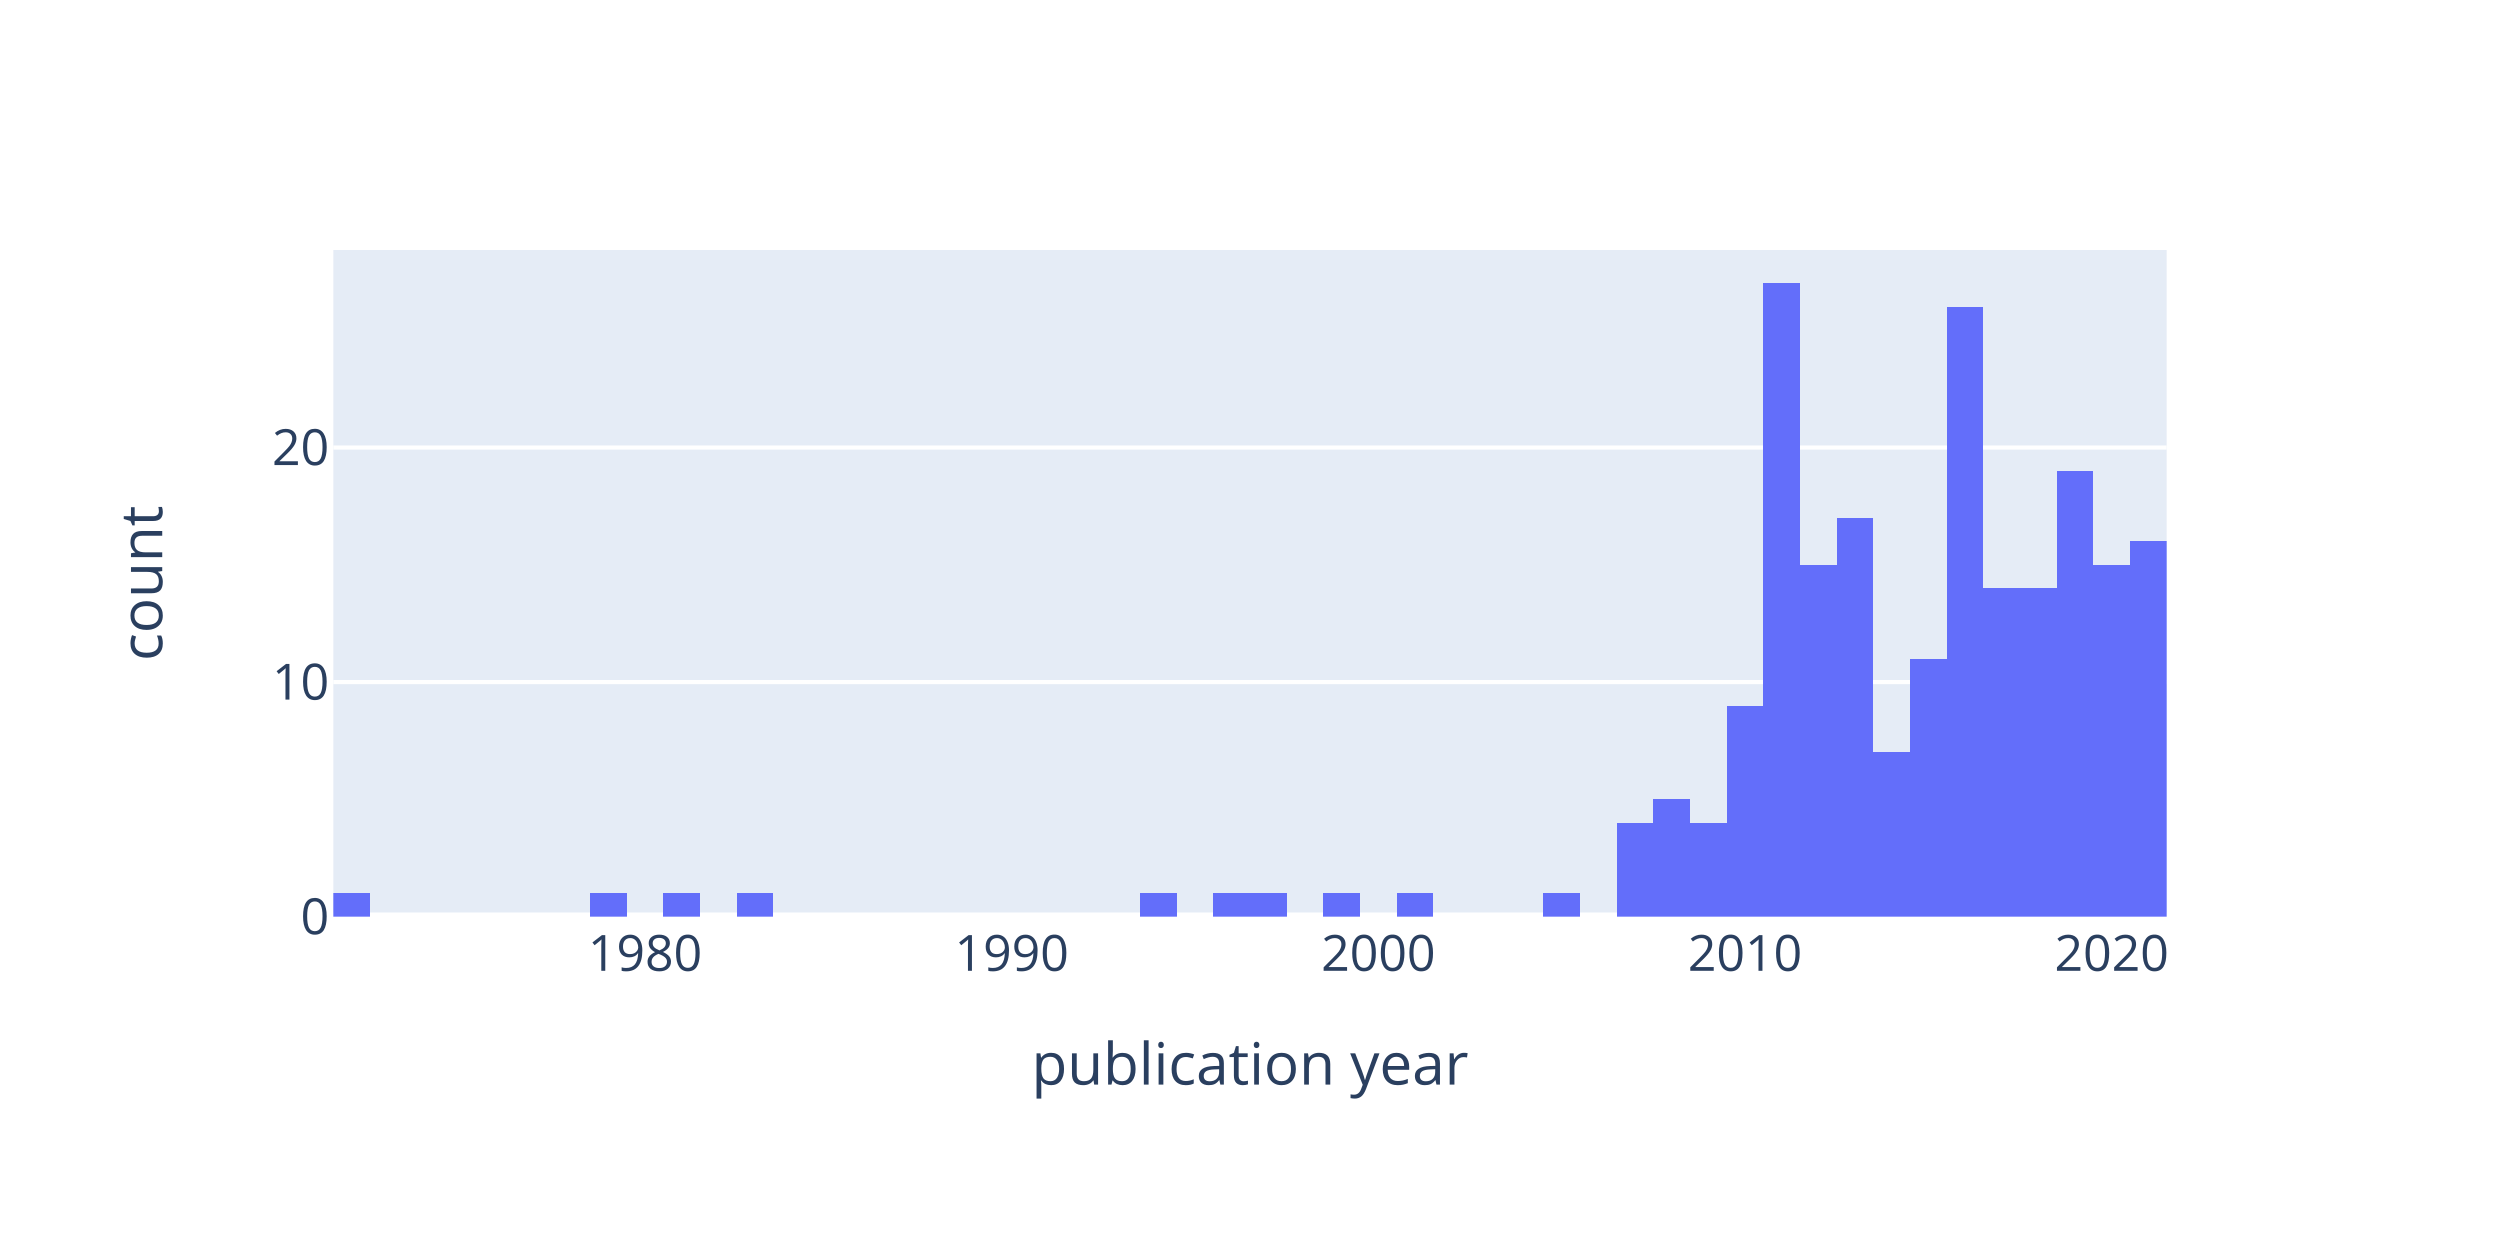
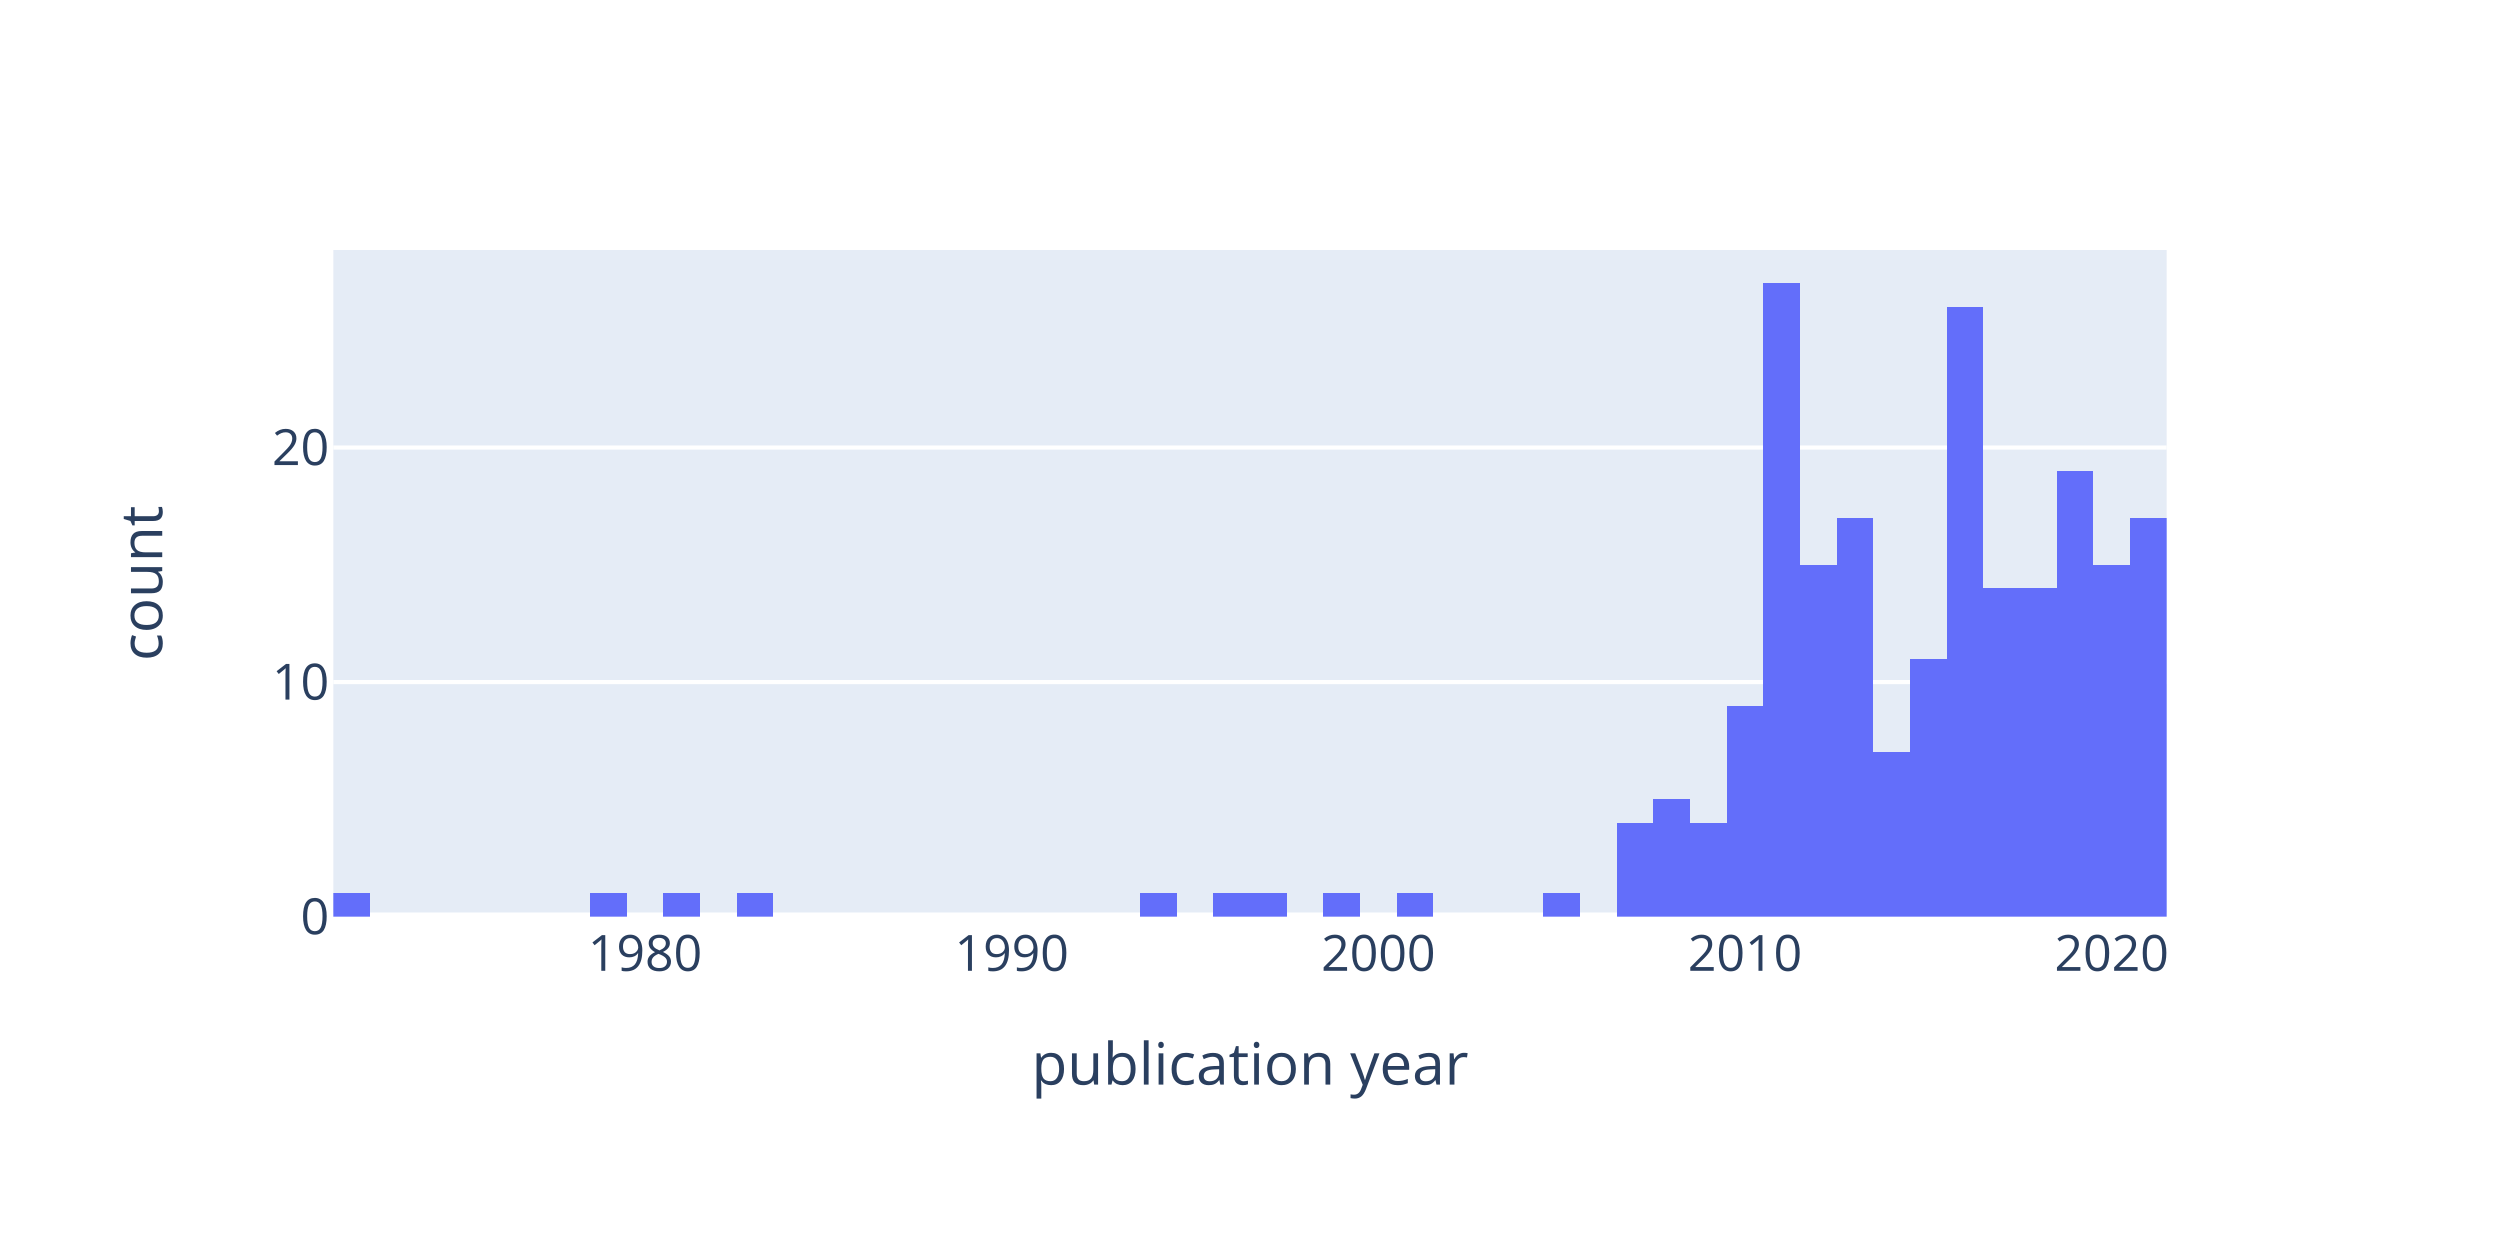
<svg xmlns="http://www.w3.org/2000/svg" class="main-svg" width="600" height="300" style="" viewBox="0 0 600 300">
  <rect x="0" y="0" width="600" height="300" style="fill: rgb(255, 255, 255); fill-opacity: 1;" />
-   <defs id="defs-6a0443">
+   <defs id="defs-a1f53f">
    <g class="clips">
-       <clipPath id="clip6a0443xyplot" class="plotclip">
+       <clipPath id="clipa1f53fxyplot" class="plotclip">
        <rect width="440" height="160" />
      </clipPath>
-       <clipPath class="axesclip" id="clip6a0443x">
+       <clipPath class="axesclip" id="clipa1f53fx">
        <rect x="80" y="0" width="440" height="300" />
      </clipPath>
-       <clipPath class="axesclip" id="clip6a0443y">
+       <clipPath class="axesclip" id="clipa1f53fy">
        <rect x="0" y="60" width="600" height="160" />
      </clipPath>
-       <clipPath class="axesclip" id="clip6a0443xy">
+       <clipPath class="axesclip" id="clipa1f53fxy">
        <rect x="80" y="60" width="440" height="160" />
      </clipPath>
    </g>
    <g class="gradients" />
    <g class="patterns" />
  </defs>
  <g class="bglayer">
    <rect class="bg" x="80" y="60" width="440" height="160" style="fill: rgb(229, 236, 246); fill-opacity: 1; stroke-width: 0;" />
  </g>
  <g class="layer-below">
    <g class="imagelayer" />
    <g class="shapelayer" />
  </g>
  <g class="cartesianlayer">
    <g class="subplot xy">
      <g class="layer-subplot">
        <g class="shapelayer" />
        <g class="imagelayer" />
      </g>
      <g class="gridlayer">
        <g class="x" />
        <g class="y">
          <path class="ygrid crisp" transform="translate(0,163.7)" d="M80,0h440" style="stroke: rgb(255, 255, 255); stroke-opacity: 1; stroke-width: 1px;" />
          <path class="ygrid crisp" transform="translate(0,107.41)" d="M80,0h440" style="stroke: rgb(255, 255, 255); stroke-opacity: 1; stroke-width: 1px;" />
        </g>
      </g>
      <g class="zerolinelayer">
        <path class="yzl zl crisp" transform="translate(0,220)" d="M80,0h440" style="stroke: rgb(255, 255, 255); stroke-opacity: 1; stroke-width: 2px;" />
      </g>
      <path class="xlines-below" />
      <path class="ylines-below" />
      <g class="overlines-below" />
      <g class="xaxislayer-below" />
      <g class="yaxislayer-below" />
      <g class="overaxes-below" />
-       <g class="plot" transform="translate(80,60)" clip-path="url(#clip6a0443xyplot)">
+       <g class="plot" transform="translate(80,60)" clip-path="url(#clipa1f53fxyplot)">
        <g class="barlayer mlayer">
          <g class="trace bars" shape-rendering="crispEdges" style="opacity: 1;">
            <g class="points">
              <g class="point">
                <path d="M0,160V154.37H8.8V160Z" style="vector-effect: non-scaling-stroke; opacity: 1; stroke-width: 0px; fill: rgb(99, 110, 250); fill-opacity: 1;" />
              </g>
              <g class="point">
                <path d="M0,0Z" style="vector-effect: non-scaling-stroke; opacity: 1; stroke-width: 0px; fill: rgb(99, 110, 250); fill-opacity: 1;" />
              </g>
              <g class="point">
                <path d="M0,0Z" style="vector-effect: non-scaling-stroke; opacity: 1; stroke-width: 0px; fill: rgb(99, 110, 250); fill-opacity: 1;" />
              </g>
              <g class="point">
                <path d="M0,0Z" style="vector-effect: non-scaling-stroke; opacity: 1; stroke-width: 0px; fill: rgb(99, 110, 250); fill-opacity: 1;" />
              </g>
              <g class="point">
                <path d="M0,0Z" style="vector-effect: non-scaling-stroke; opacity: 1; stroke-width: 0px; fill: rgb(99, 110, 250); fill-opacity: 1;" />
              </g>
              <g class="point">
                <path d="M0,0Z" style="vector-effect: non-scaling-stroke; opacity: 1; stroke-width: 0px; fill: rgb(99, 110, 250); fill-opacity: 1;" />
              </g>
              <g class="point">
                <path d="M0,0Z" style="vector-effect: non-scaling-stroke; opacity: 1; stroke-width: 0px; fill: rgb(99, 110, 250); fill-opacity: 1;" />
              </g>
              <g class="point">
                <path d="M61.6,160V154.37H70.4V160Z" style="vector-effect: non-scaling-stroke; opacity: 1; stroke-width: 0px; fill: rgb(99, 110, 250); fill-opacity: 1;" />
              </g>
              <g class="point">
                <path d="M0,0Z" style="vector-effect: non-scaling-stroke; opacity: 1; stroke-width: 0px; fill: rgb(99, 110, 250); fill-opacity: 1;" />
              </g>
              <g class="point">
                <path d="M79.2,160V154.37H88V160Z" style="vector-effect: non-scaling-stroke; opacity: 1; stroke-width: 0px; fill: rgb(99, 110, 250); fill-opacity: 1;" />
              </g>
              <g class="point">
                <path d="M0,0Z" style="vector-effect: non-scaling-stroke; opacity: 1; stroke-width: 0px; fill: rgb(99, 110, 250); fill-opacity: 1;" />
              </g>
              <g class="point">
                <path d="M96.8,160V154.37H105.6V160Z" style="vector-effect: non-scaling-stroke; opacity: 1; stroke-width: 0px; fill: rgb(99, 110, 250); fill-opacity: 1;" />
              </g>
              <g class="point">
                <path d="M0,0Z" style="vector-effect: non-scaling-stroke; opacity: 1; stroke-width: 0px; fill: rgb(99, 110, 250); fill-opacity: 1;" />
              </g>
              <g class="point">
                <path d="M0,0Z" style="vector-effect: non-scaling-stroke; opacity: 1; stroke-width: 0px; fill: rgb(99, 110, 250); fill-opacity: 1;" />
              </g>
              <g class="point">
                <path d="M0,0Z" style="vector-effect: non-scaling-stroke; opacity: 1; stroke-width: 0px; fill: rgb(99, 110, 250); fill-opacity: 1;" />
              </g>
              <g class="point">
                <path d="M0,0Z" style="vector-effect: non-scaling-stroke; opacity: 1; stroke-width: 0px; fill: rgb(99, 110, 250); fill-opacity: 1;" />
              </g>
              <g class="point">
                <path d="M0,0Z" style="vector-effect: non-scaling-stroke; opacity: 1; stroke-width: 0px; fill: rgb(99, 110, 250); fill-opacity: 1;" />
              </g>
              <g class="point">
                <path d="M0,0Z" style="vector-effect: non-scaling-stroke; opacity: 1; stroke-width: 0px; fill: rgb(99, 110, 250); fill-opacity: 1;" />
              </g>
              <g class="point">
                <path d="M0,0Z" style="vector-effect: non-scaling-stroke; opacity: 1; stroke-width: 0px; fill: rgb(99, 110, 250); fill-opacity: 1;" />
              </g>
              <g class="point">
                <path d="M0,0Z" style="vector-effect: non-scaling-stroke; opacity: 1; stroke-width: 0px; fill: rgb(99, 110, 250); fill-opacity: 1;" />
              </g>
              <g class="point">
                <path d="M0,0Z" style="vector-effect: non-scaling-stroke; opacity: 1; stroke-width: 0px; fill: rgb(99, 110, 250); fill-opacity: 1;" />
              </g>
              <g class="point">
                <path d="M0,0Z" style="vector-effect: non-scaling-stroke; opacity: 1; stroke-width: 0px; fill: rgb(99, 110, 250); fill-opacity: 1;" />
              </g>
              <g class="point">
                <path d="M193.6,160V154.37H202.4V160Z" style="vector-effect: non-scaling-stroke; opacity: 1; stroke-width: 0px; fill: rgb(99, 110, 250); fill-opacity: 1;" />
              </g>
              <g class="point">
                <path d="M0,0Z" style="vector-effect: non-scaling-stroke; opacity: 1; stroke-width: 0px; fill: rgb(99, 110, 250); fill-opacity: 1;" />
              </g>
              <g class="point">
                <path d="M211.2,160V154.37H220V160Z" style="vector-effect: non-scaling-stroke; opacity: 1; stroke-width: 0px; fill: rgb(99, 110, 250); fill-opacity: 1;" />
              </g>
              <g class="point">
                <path d="M220,160V154.37H228.8V160Z" style="vector-effect: non-scaling-stroke; opacity: 1; stroke-width: 0px; fill: rgb(99, 110, 250); fill-opacity: 1;" />
              </g>
              <g class="point">
                <path d="M0,0Z" style="vector-effect: non-scaling-stroke; opacity: 1; stroke-width: 0px; fill: rgb(99, 110, 250); fill-opacity: 1;" />
              </g>
              <g class="point">
                <path d="M237.6,160V154.37H246.4V160Z" style="vector-effect: non-scaling-stroke; opacity: 1; stroke-width: 0px; fill: rgb(99, 110, 250); fill-opacity: 1;" />
              </g>
              <g class="point">
                <path d="M0,0Z" style="vector-effect: non-scaling-stroke; opacity: 1; stroke-width: 0px; fill: rgb(99, 110, 250); fill-opacity: 1;" />
              </g>
              <g class="point">
                <path d="M255.2,160V154.37H264V160Z" style="vector-effect: non-scaling-stroke; opacity: 1; stroke-width: 0px; fill: rgb(99, 110, 250); fill-opacity: 1;" />
              </g>
              <g class="point">
                <path d="M0,0Z" style="vector-effect: non-scaling-stroke; opacity: 1; stroke-width: 0px; fill: rgb(99, 110, 250); fill-opacity: 1;" />
              </g>
              <g class="point">
                <path d="M0,0Z" style="vector-effect: non-scaling-stroke; opacity: 1; stroke-width: 0px; fill: rgb(99, 110, 250); fill-opacity: 1;" />
              </g>
              <g class="point">
                <path d="M0,0Z" style="vector-effect: non-scaling-stroke; opacity: 1; stroke-width: 0px; fill: rgb(99, 110, 250); fill-opacity: 1;" />
              </g>
              <g class="point">
                <path d="M290.4,160V154.37H299.2V160Z" style="vector-effect: non-scaling-stroke; opacity: 1; stroke-width: 0px; fill: rgb(99, 110, 250); fill-opacity: 1;" />
              </g>
              <g class="point">
                <path d="M0,0Z" style="vector-effect: non-scaling-stroke; opacity: 1; stroke-width: 0px; fill: rgb(99, 110, 250); fill-opacity: 1;" />
              </g>
              <g class="point">
                <path d="M308,160V137.48H316.8V160Z" style="vector-effect: non-scaling-stroke; opacity: 1; stroke-width: 0px; fill: rgb(99, 110, 250); fill-opacity: 1;" />
              </g>
              <g class="point">
                <path d="M316.8,160V131.85H325.6V160Z" style="vector-effect: non-scaling-stroke; opacity: 1; stroke-width: 0px; fill: rgb(99, 110, 250); fill-opacity: 1;" />
              </g>
              <g class="point">
                <path d="M325.6,160V137.48H334.4V160Z" style="vector-effect: non-scaling-stroke; opacity: 1; stroke-width: 0px; fill: rgb(99, 110, 250); fill-opacity: 1;" />
              </g>
              <g class="point">
                <path d="M334.4,160V109.33H343.2V160Z" style="vector-effect: non-scaling-stroke; opacity: 1; stroke-width: 0px; fill: rgb(99, 110, 250); fill-opacity: 1;" />
              </g>
              <g class="point">
                <path d="M343.2,160V8H352V160Z" style="vector-effect: non-scaling-stroke; opacity: 1; stroke-width: 0px; fill: rgb(99, 110, 250); fill-opacity: 1;" />
              </g>
              <g class="point">
                <path d="M352,160V75.56H360.8V160Z" style="vector-effect: non-scaling-stroke; opacity: 1; stroke-width: 0px; fill: rgb(99, 110, 250); fill-opacity: 1;" />
              </g>
              <g class="point">
                <path d="M360.8,160V64.3H369.6V160Z" style="vector-effect: non-scaling-stroke; opacity: 1; stroke-width: 0px; fill: rgb(99, 110, 250); fill-opacity: 1;" />
              </g>
              <g class="point">
                <path d="M369.6,160V120.59H378.4V160Z" style="vector-effect: non-scaling-stroke; opacity: 1; stroke-width: 0px; fill: rgb(99, 110, 250); fill-opacity: 1;" />
              </g>
              <g class="point">
                <path d="M378.4,160V98.07H387.2V160Z" style="vector-effect: non-scaling-stroke; opacity: 1; stroke-width: 0px; fill: rgb(99, 110, 250); fill-opacity: 1;" />
              </g>
              <g class="point">
                <path d="M387.2,160V13.63H396V160Z" style="vector-effect: non-scaling-stroke; opacity: 1; stroke-width: 0px; fill: rgb(99, 110, 250); fill-opacity: 1;" />
              </g>
              <g class="point">
                <path d="M396,160V81.19H404.8V160Z" style="vector-effect: non-scaling-stroke; opacity: 1; stroke-width: 0px; fill: rgb(99, 110, 250); fill-opacity: 1;" />
              </g>
              <g class="point">
                <path d="M404.8,160V81.19H413.6V160Z" style="vector-effect: non-scaling-stroke; opacity: 1; stroke-width: 0px; fill: rgb(99, 110, 250); fill-opacity: 1;" />
              </g>
              <g class="point">
                <path d="M413.6,160V53.04H422.4V160Z" style="vector-effect: non-scaling-stroke; opacity: 1; stroke-width: 0px; fill: rgb(99, 110, 250); fill-opacity: 1;" />
              </g>
              <g class="point">
                <path d="M422.4,160V75.56H431.2V160Z" style="vector-effect: non-scaling-stroke; opacity: 1; stroke-width: 0px; fill: rgb(99, 110, 250); fill-opacity: 1;" />
              </g>
              <g class="point">
-                 <path d="M431.2,160V69.93H440V160Z" style="vector-effect: non-scaling-stroke; opacity: 1; stroke-width: 0px; fill: rgb(99, 110, 250); fill-opacity: 1;" />
+                 <path d="M431.2,160V64.3H440V160Z" style="vector-effect: non-scaling-stroke; opacity: 1; stroke-width: 0px; fill: rgb(99, 110, 250); fill-opacity: 1;" />
              </g>
            </g>
          </g>
        </g>
      </g>
      <g class="overplot" />
      <path class="xlines-above crisp" d="M0,0" style="fill: none;" />
      <path class="ylines-above crisp" d="M0,0" style="fill: none;" />
      <g class="overlines-above" />
      <g class="xaxislayer-above">
        <g class="xtick">
          <text text-anchor="middle" x="0" y="233" transform="translate(154.8,0)" style="font-family: 'Open Sans', verdana, arial, sans-serif; font-size: 12px; fill: rgb(42, 63, 95); fill-opacity: 1; white-space: pre; opacity: 1;">1980</text>
        </g>
        <g class="xtick">
          <text text-anchor="middle" x="0" y="233" style="font-family: 'Open Sans', verdana, arial, sans-serif; font-size: 12px; fill: rgb(42, 63, 95); fill-opacity: 1; white-space: pre; opacity: 1;" transform="translate(242.8,0)">1990</text>
        </g>
        <g class="xtick">
          <text text-anchor="middle" x="0" y="233" style="font-family: 'Open Sans', verdana, arial, sans-serif; font-size: 12px; fill: rgb(42, 63, 95); fill-opacity: 1; white-space: pre; opacity: 1;" transform="translate(330.8,0)">2000</text>
        </g>
        <g class="xtick">
          <text text-anchor="middle" x="0" y="233" style="font-family: 'Open Sans', verdana, arial, sans-serif; font-size: 12px; fill: rgb(42, 63, 95); fill-opacity: 1; white-space: pre; opacity: 1;" transform="translate(418.8,0)">2010</text>
        </g>
        <g class="xtick">
          <text text-anchor="middle" x="0" y="233" style="font-family: 'Open Sans', verdana, arial, sans-serif; font-size: 12px; fill: rgb(42, 63, 95); fill-opacity: 1; white-space: pre; opacity: 1;" transform="translate(506.8,0)">2020</text>
        </g>
      </g>
      <g class="yaxislayer-above">
        <g class="ytick">
          <text text-anchor="end" x="79" y="4.2" transform="translate(0,220)" style="font-family: 'Open Sans', verdana, arial, sans-serif; font-size: 12px; fill: rgb(42, 63, 95); fill-opacity: 1; white-space: pre; opacity: 1;">0</text>
        </g>
        <g class="ytick">
          <text text-anchor="end" x="79" y="4.2" style="font-family: 'Open Sans', verdana, arial, sans-serif; font-size: 12px; fill: rgb(42, 63, 95); fill-opacity: 1; white-space: pre; opacity: 1;" transform="translate(0,163.7)">10</text>
        </g>
        <g class="ytick">
          <text text-anchor="end" x="79" y="4.2" style="font-family: 'Open Sans', verdana, arial, sans-serif; font-size: 12px; fill: rgb(42, 63, 95); fill-opacity: 1; white-space: pre; opacity: 1;" transform="translate(0,107.41)">20</text>
        </g>
      </g>
      <g class="overaxes-above" />
    </g>
  </g>
  <g class="polarlayer" />
  <g class="ternarylayer" />
  <g class="geolayer" />
  <g class="funnelarealayer" />
  <g class="pielayer" />
  <g class="iciclelayer" />
  <g class="treemaplayer" />
  <g class="sunburstlayer" />
  <g class="glimages" />
-   <defs id="topdefs-6a0443">
+   <defs id="topdefs-a1f53f">
    <g class="clips" />
  </defs>
  <g class="layer-above">
    <g class="imagelayer" />
    <g class="shapelayer" />
  </g>
  <g class="infolayer">
    <g class="g-gtitle" />
    <g class="g-xtitle">
      <text class="xtitle" x="300" y="260.3" text-anchor="middle" style="font-family: 'Open Sans', verdana, arial, sans-serif; font-size: 14px; fill: rgb(42, 63, 95); opacity: 1; font-weight: normal; white-space: pre;">publication year</text>
    </g>
    <g class="g-ytitle">
      <text class="ytitle" transform="rotate(-90,38.93438,140)" x="38.934" y="140" text-anchor="middle" style="font-family: 'Open Sans', verdana, arial, sans-serif; font-size: 14px; fill: rgb(42, 63, 95); opacity: 1; font-weight: normal; white-space: pre;">count</text>
    </g>
  </g>
</svg>
